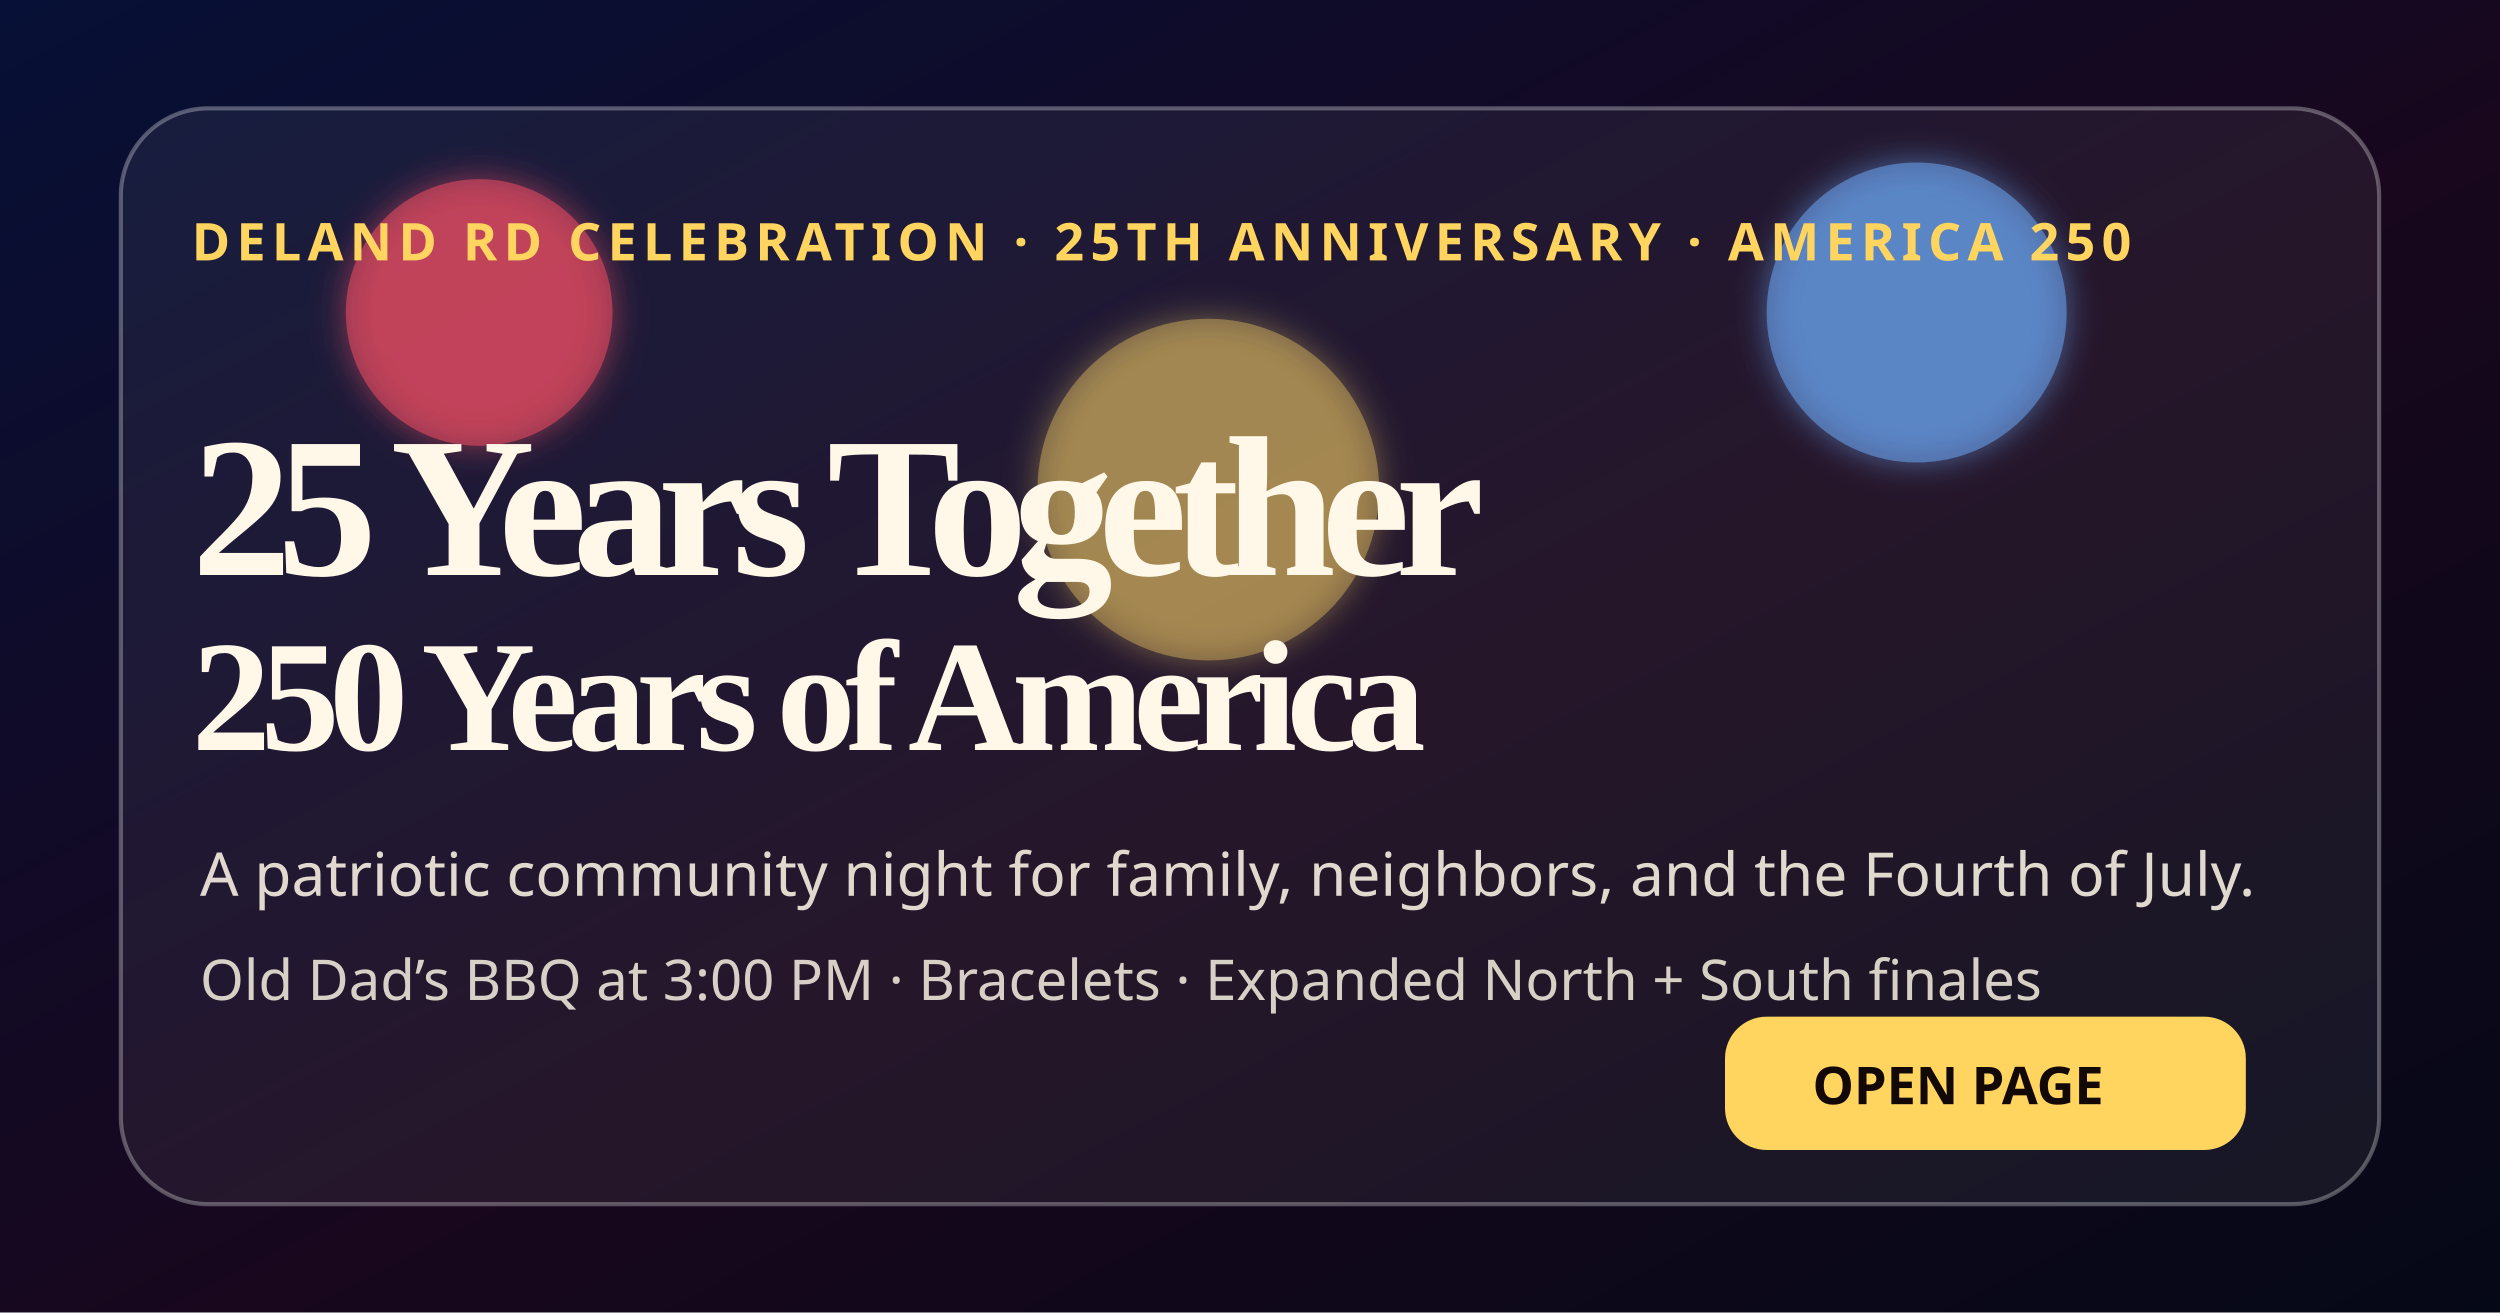
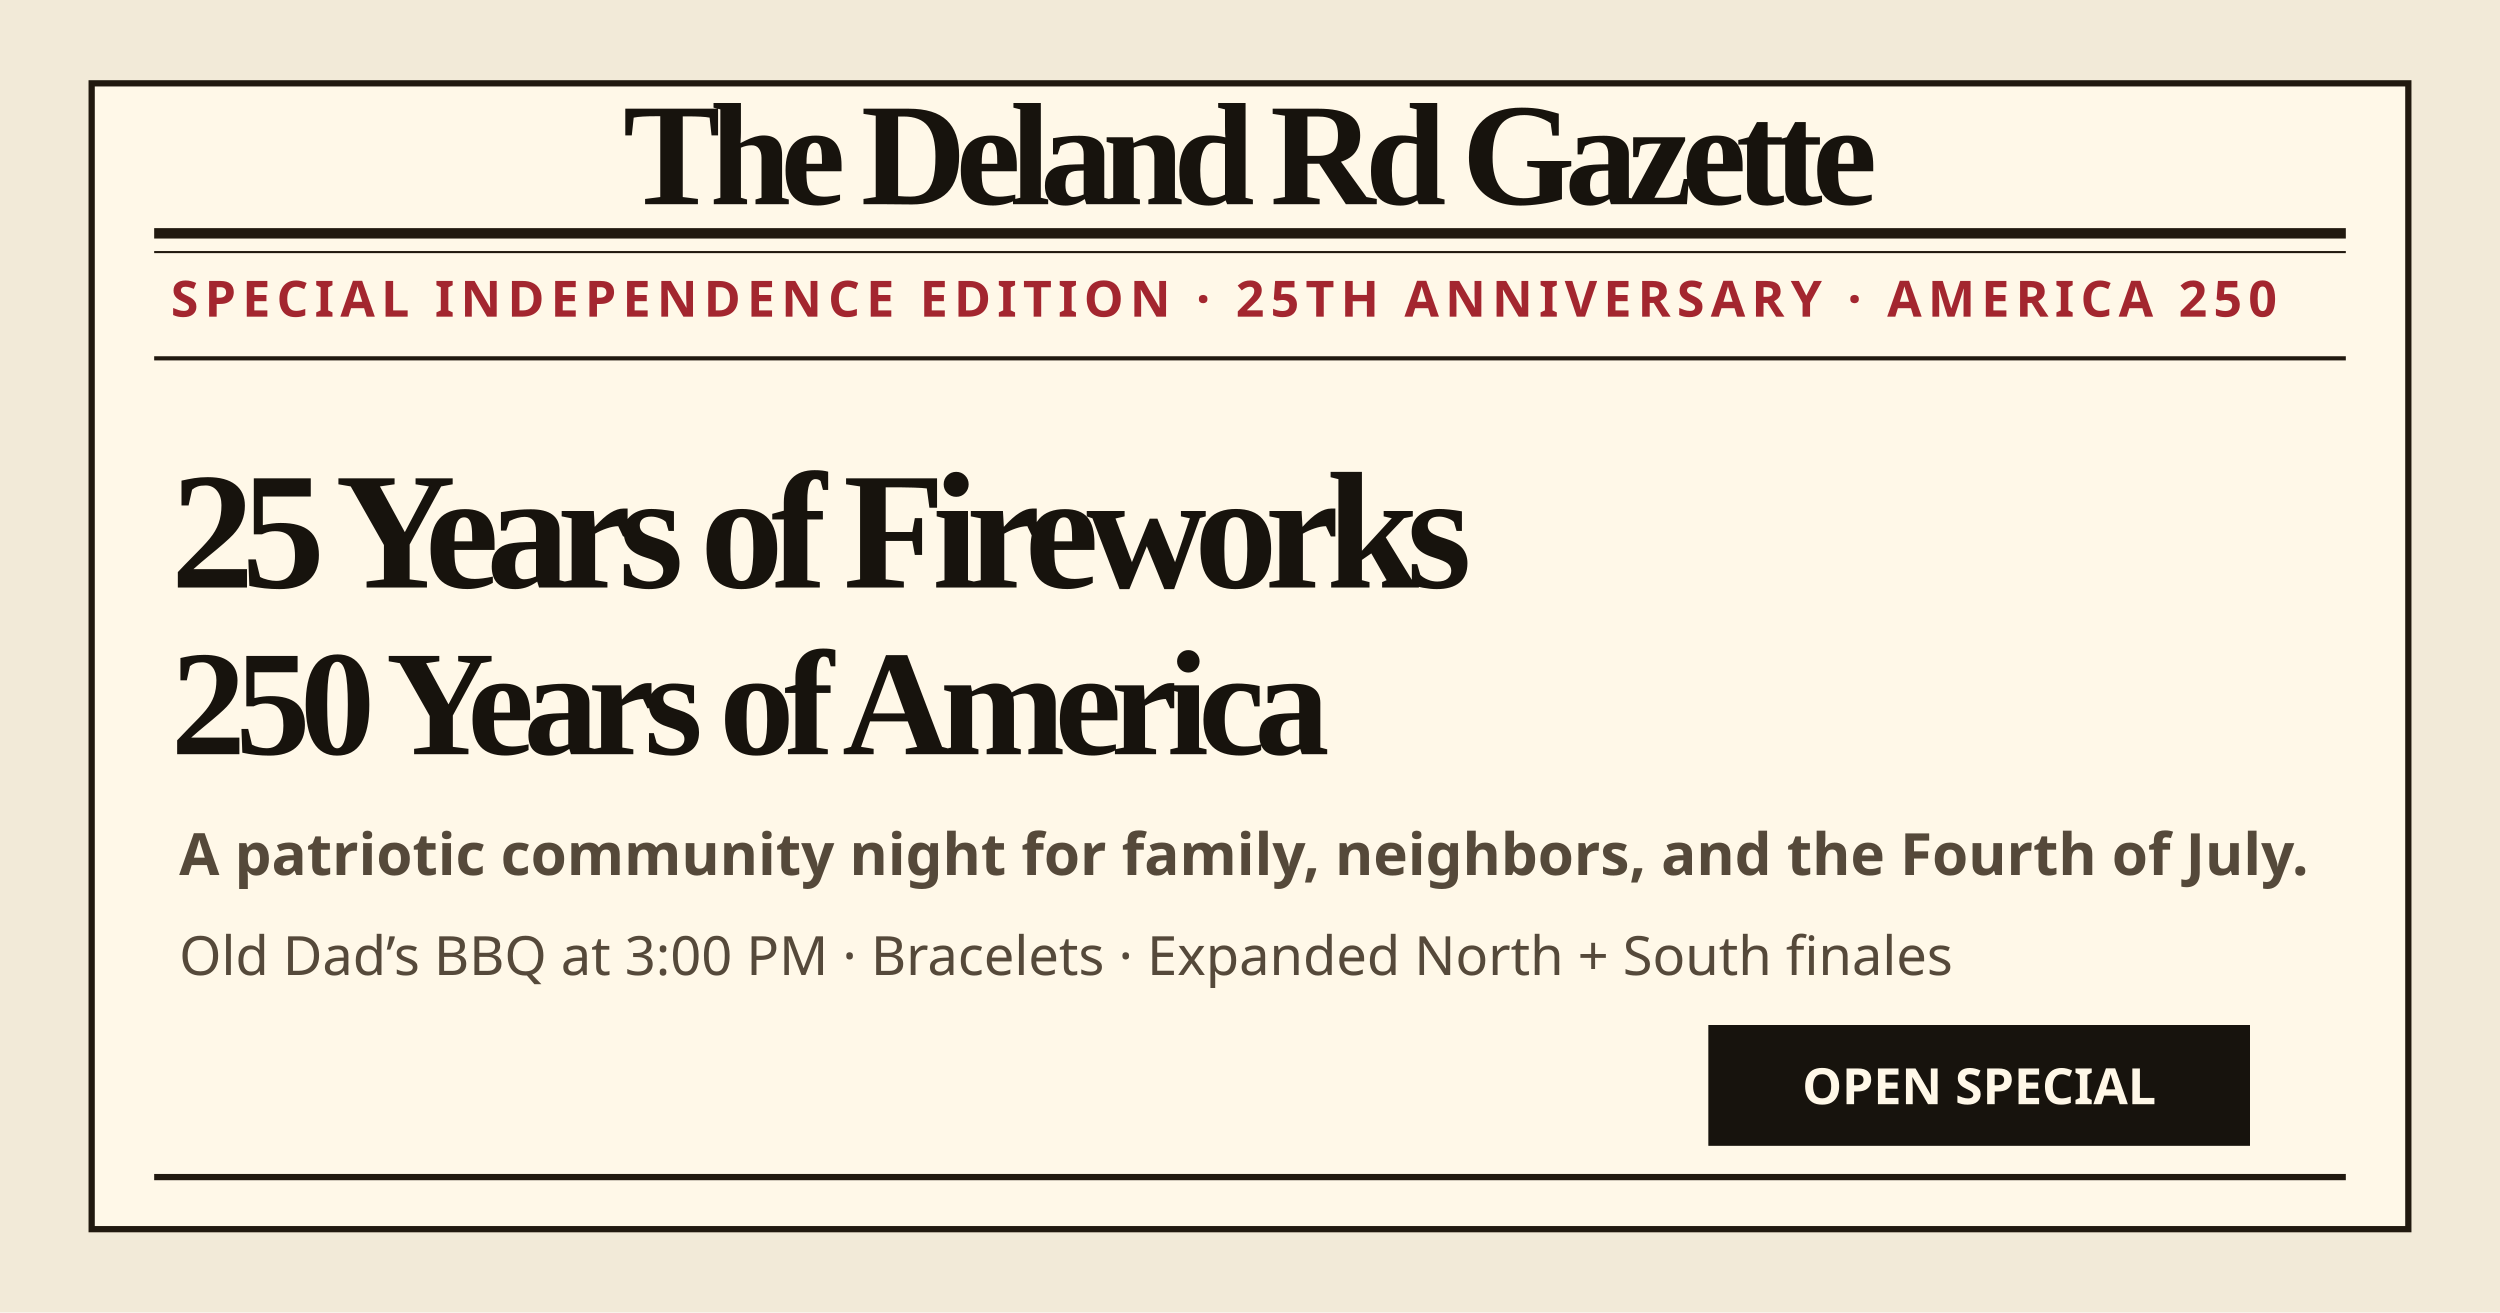
<svg xmlns="http://www.w3.org/2000/svg" width="1200" height="630" viewBox="0 0 1200 630">
-   <defs>
-     <linearGradient id="bg" x1="0" x2="1" y1="0" y2="1">
-       <stop offset="0" stop-color="#071036" />
-       <stop offset=".55" stop-color="#18071d" />
-       <stop offset="1" stop-color="#050817" />
-     </linearGradient>
-     <filter id="glow">
-       <feGaussianBlur stdDeviation="8" result="b" />
-       <feMerge>
-         <feMergeNode in="b" />
-         <feMergeNode in="SourceGraphic" />
-       </feMerge>
-     </filter>
-   </defs>
-   <rect width="1200" height="630" fill="url(#bg)" />
-   <g filter="url(#glow)" opacity=".88">
-     <circle cx="230" cy="150" r="64" fill="#ff465c" opacity=".58" />
-     <circle cx="920" cy="150" r="72" fill="#68a8ff" opacity=".58" />
-     <circle cx="580" cy="235" r="82" fill="#ffd45f" opacity=".42" />
-   </g>
-   <rect x="58" y="52" width="1084" height="526" rx="42" fill="rgba(255,255,255,.06)" stroke="rgba(255,255,255,.30)" stroke-width="2" />
-   <text x="92" y="125" fill="#ffd45f" font-family="Verdana, Geneva, sans-serif" font-size="25" font-weight="900" letter-spacing="3">DELAND RD CELEBRATION · 25TH ANNIVERSARY · AMERICA 250</text>
-   <text x="92" y="276" fill="#fff8e8" font-family="Georgia, 'Times New Roman', serif" font-size="96" font-weight="700" letter-spacing="-7">25 Years Together</text>
-   <text x="92" y="360" fill="#fff8e8" font-family="Georgia, 'Times New Roman', serif" font-size="76" font-weight="700" letter-spacing="-5">250 Years of America</text>
-   <text x="96" y="430" fill="rgba(255,248,232,.86)" font-family="Verdana, Geneva, sans-serif" font-size="29">A patriotic community night for family, neighbors, and the Fourth of July.</text>
-   <text x="96" y="480" fill="rgba(255,248,232,.82)" font-family="Verdana, Geneva, sans-serif" font-size="27">Old Dad’s BBQ at 3:00 PM · Bracelets · Expanded North + South finales</text>
-   <g transform="translate(828 488)">
-     <rect width="250" height="64" rx="20" fill="#ffd45f" />
-     <text x="42" y="42" fill="#120906" font-family="Verdana, Geneva, sans-serif" font-size="25" font-weight="900">OPEN PAGE</text>
-   </g>
+   <rect width="1200" height="630" fill="#f2ead8" />
+   <rect x="44" y="40" width="1112" height="550" fill="#fff8e8" stroke="#21190f" stroke-width="3" />
+   <line x1="74" y1="112" x2="1126" y2="112" stroke="#21190f" stroke-width="5" />
+   <line x1="74" y1="121" x2="1126" y2="121" stroke="#21190f" stroke-width="1" />
+   <text x="600" y="98" text-anchor="middle" fill="#17130d" font-family="Georgia, Times New Roman, serif" font-size="70" font-weight="700" letter-spacing="-5">The Deland Rd Gazette</text>
+   <text x="82" y="152" fill="#a3262f" font-family="Verdana, Geneva, sans-serif" font-size="24" font-weight="900" letter-spacing="3">SPECIAL INDEPENDENCE EDITION · 25TH ANNIVERSARY · AMERICA 250</text>
+   <line x1="74" y1="172" x2="1126" y2="172" stroke="#21190f" stroke-width="2" />
+   <text x="82" y="282" fill="#17130d" font-family="Georgia, Times New Roman, serif" font-size="80" font-weight="700" letter-spacing="-6">25 Years of Fireworks</text>
+   <text x="82" y="362" fill="#17130d" font-family="Georgia, Times New Roman, serif" font-size="72" font-weight="700" letter-spacing="-5">250 Years of America</text>
+   <text x="86" y="420" fill="#55493a" font-family="Verdana, Geneva, sans-serif" font-size="28" font-weight="700">A patriotic community night for family, neighbors, and the Fourth of July.</text>
+   <text x="86" y="468" fill="#55493a" font-family="Verdana, Geneva, sans-serif" font-size="26">Old Dad’s BBQ at 3:00 PM · Bracelets · Expanded North + South finales</text>
+   <rect x="820" y="492" width="260" height="58" fill="#17130d" />
+   <text x="950" y="530" text-anchor="middle" fill="#fff8e8" font-family="Verdana, Geneva, sans-serif" font-size="24" font-weight="900">OPEN SPECIAL</text>
+   <line x1="74" y1="565" x2="1126" y2="565" stroke="#21190f" stroke-width="3" />
</svg>
